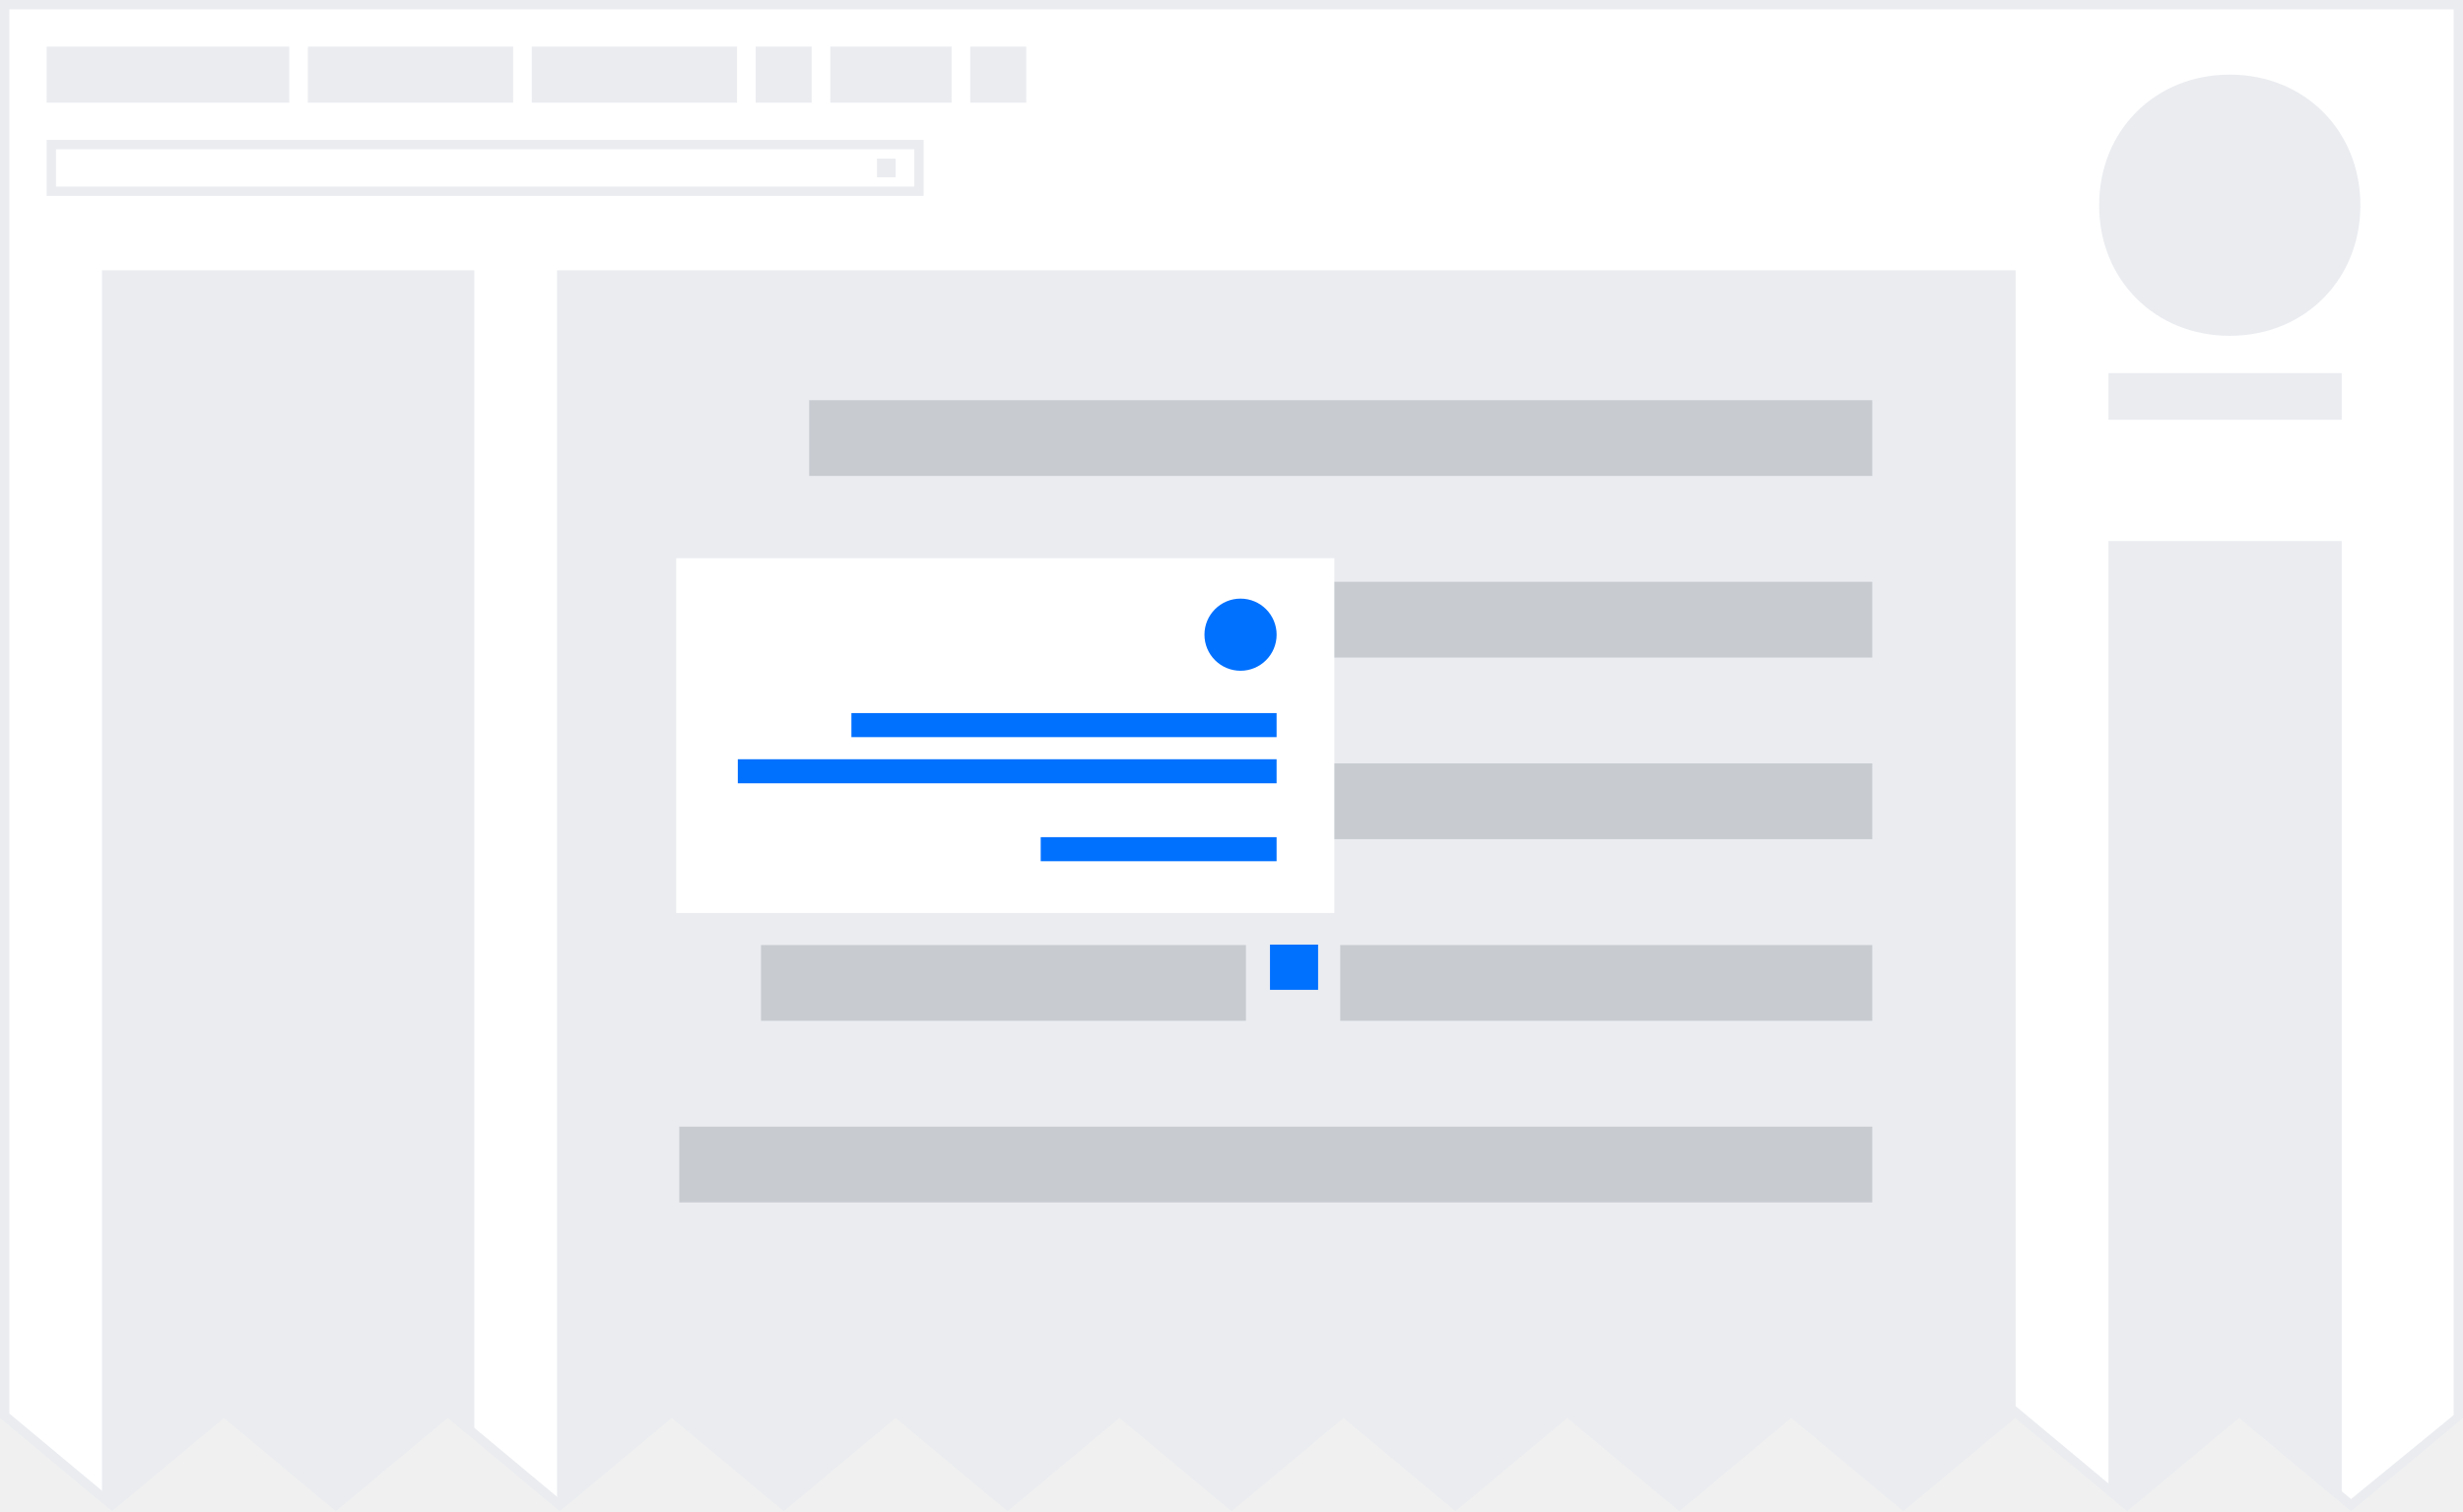
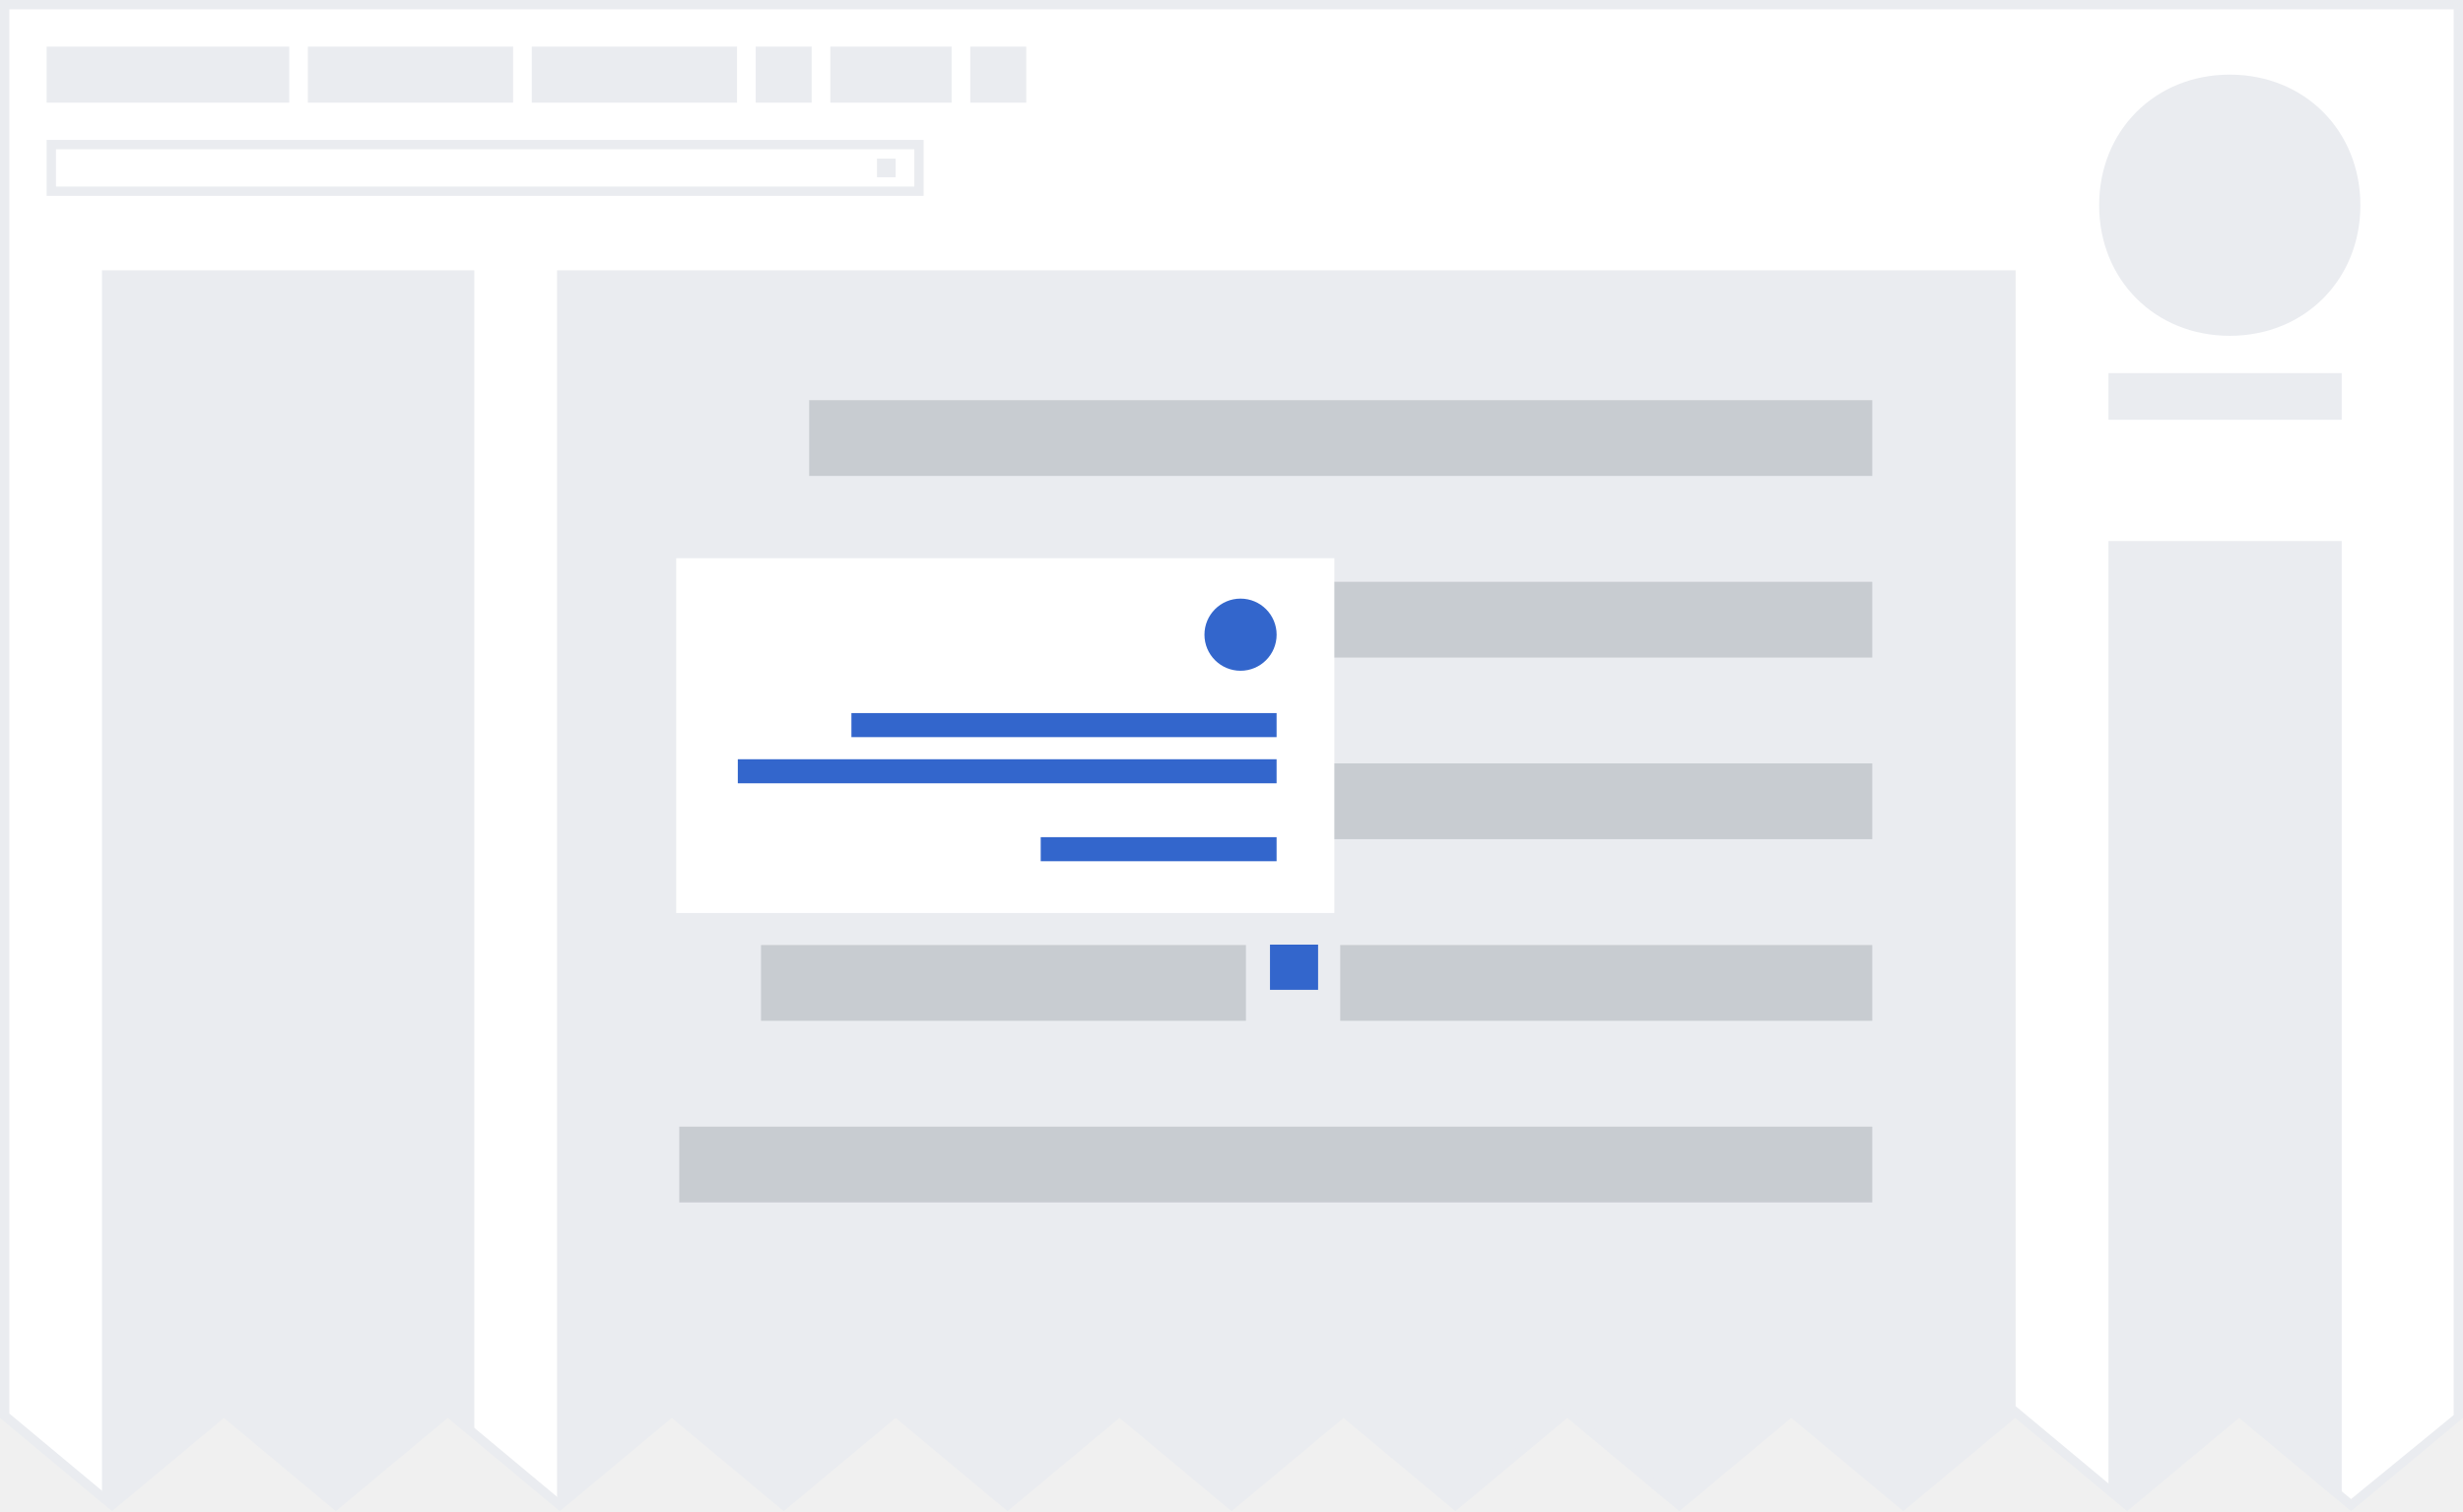
<svg xmlns="http://www.w3.org/2000/svg" xmlns:xlink="http://www.w3.org/1999/xlink" width="2560" height="1571" viewBox="0 0 2560 1571">
  <defs>
    <path id="a" d="M0 0v1474.025L116.364 1571l116.363-96.975L349.091 1571l116.364-96.975L581.818 1571l116.364-96.975L814.545 1571l116.364-96.975L1047.273 1571l116.363-96.975L1280 1571l116.364-96.975L1512.727 1571l116.364-96.975L1745.455 1571l116.363-96.975L1978.182 1571l116.363-96.975L2210.91 1571l116.364-96.975L2443.636 1571 2560 1474.025V0z" />
  </defs>
  <g fill="none" fill-rule="evenodd">
    <mask id="b" fill="#fff">
      <use xlink:href="#a" />
    </mask>
    <g mask="url(#b)">
      <path fill="#FFF" d="M2560 0H0v1571h2560" />
      <path fill="#EAECF0" d="M2453.333 213.346c0-77.58-58.181-135.766-135.757-135.766-77.576 0-135.758 58.185-135.758 135.766 0 77.58 58.182 135.765 135.758 135.765 77.576 0 135.757-58.185 135.757-135.765zm-261.818 223.043V387.9h242.425v48.488h-242.424zm0 1144.309V562.457h242.425v1027.938h-242.424v-9.697zM300.606 48.488H48.485v58.185h252.121V48.488zm232.727 0H320v58.185h213.333V48.488zm232.728 0H552.727v58.185h213.334V48.488zm223.03 0h-126.06v58.185h126.06V48.488zm-145.455 0h-58.181v58.185h58.181V48.488zm223.03 0h-58.181v58.185h58.182V48.488z" />
      <g fill="#EAECF0">
        <path d="M58.182 155.161v38.79h892.121v-38.79H58.182zm-9.697-9.698H960v58.185H48.485v-58.185z" />
        <path d="M930.91 164.858h-19.395v19.395h19.395z" />
      </g>
      <path fill="#EAECF0" d="M493 281H106v1344h387V281zm1602 0H579v1344h1516V281z" />
      <path fill="#C8CCD1" d="M1946 416H841v78.774h1105V416zm0 377.613H841v78.774h1105v-78.774zm0-188.806H706v78.773h1240v-78.773zm0 566.42H706V1250h1240v-78.774zm0-188.807h-553v78.773h553V982.42zm-651 0H791v78.773h504V982.42z" />
-       <path fill="#0070FF" d="M1370 982h-50v47h50z" />
+       <path fill="#3366CC" d="M1370 982h-50v47h50z" />
      <g transform="matrix(-1 0 0 1 1386.87 580.297)">
        <path fill="#FFF" d="M0 0h684v368.861H0z" />
-         <ellipse cx="97.477" cy="79.511" fill="#0070FF" rx="37.5" />
-         <path fill="#0070FF" d="M60 161h441.92v25.007H60zm0 48h560v25.007H60zm0 81h245.164v25.007H60z" />
+         <ellipse cx="97.477" cy="79.511" fill="#3366CC" rx="37.5" />
+         <path fill="#3366CC" d="M60 161h441.92v25.007H60zm0 48h560v25.007H60zm0 81h245.164v25.007H60z" />
      </g>
      <path fill="#EAECF0" d="M2560 0v1571H0V0h2560zm-9.697 9.698H9.697v1459.769l106.667 88.926 116.363-96.975 116.364 96.975 116.364-96.975 116.363 96.975 116.364-96.975 116.363 96.975 116.364-96.975 116.364 96.975 116.363-96.975L1280 1558.393l116.364-96.975 116.363 96.975 116.364-96.975 116.364 96.975 116.363-96.975 116.364 96.975 116.363-96.975 116.364 96.975 116.364-96.975 116.363 96.975 106.667-87.278V9.698z" />
    </g>
  </g>
</svg>
